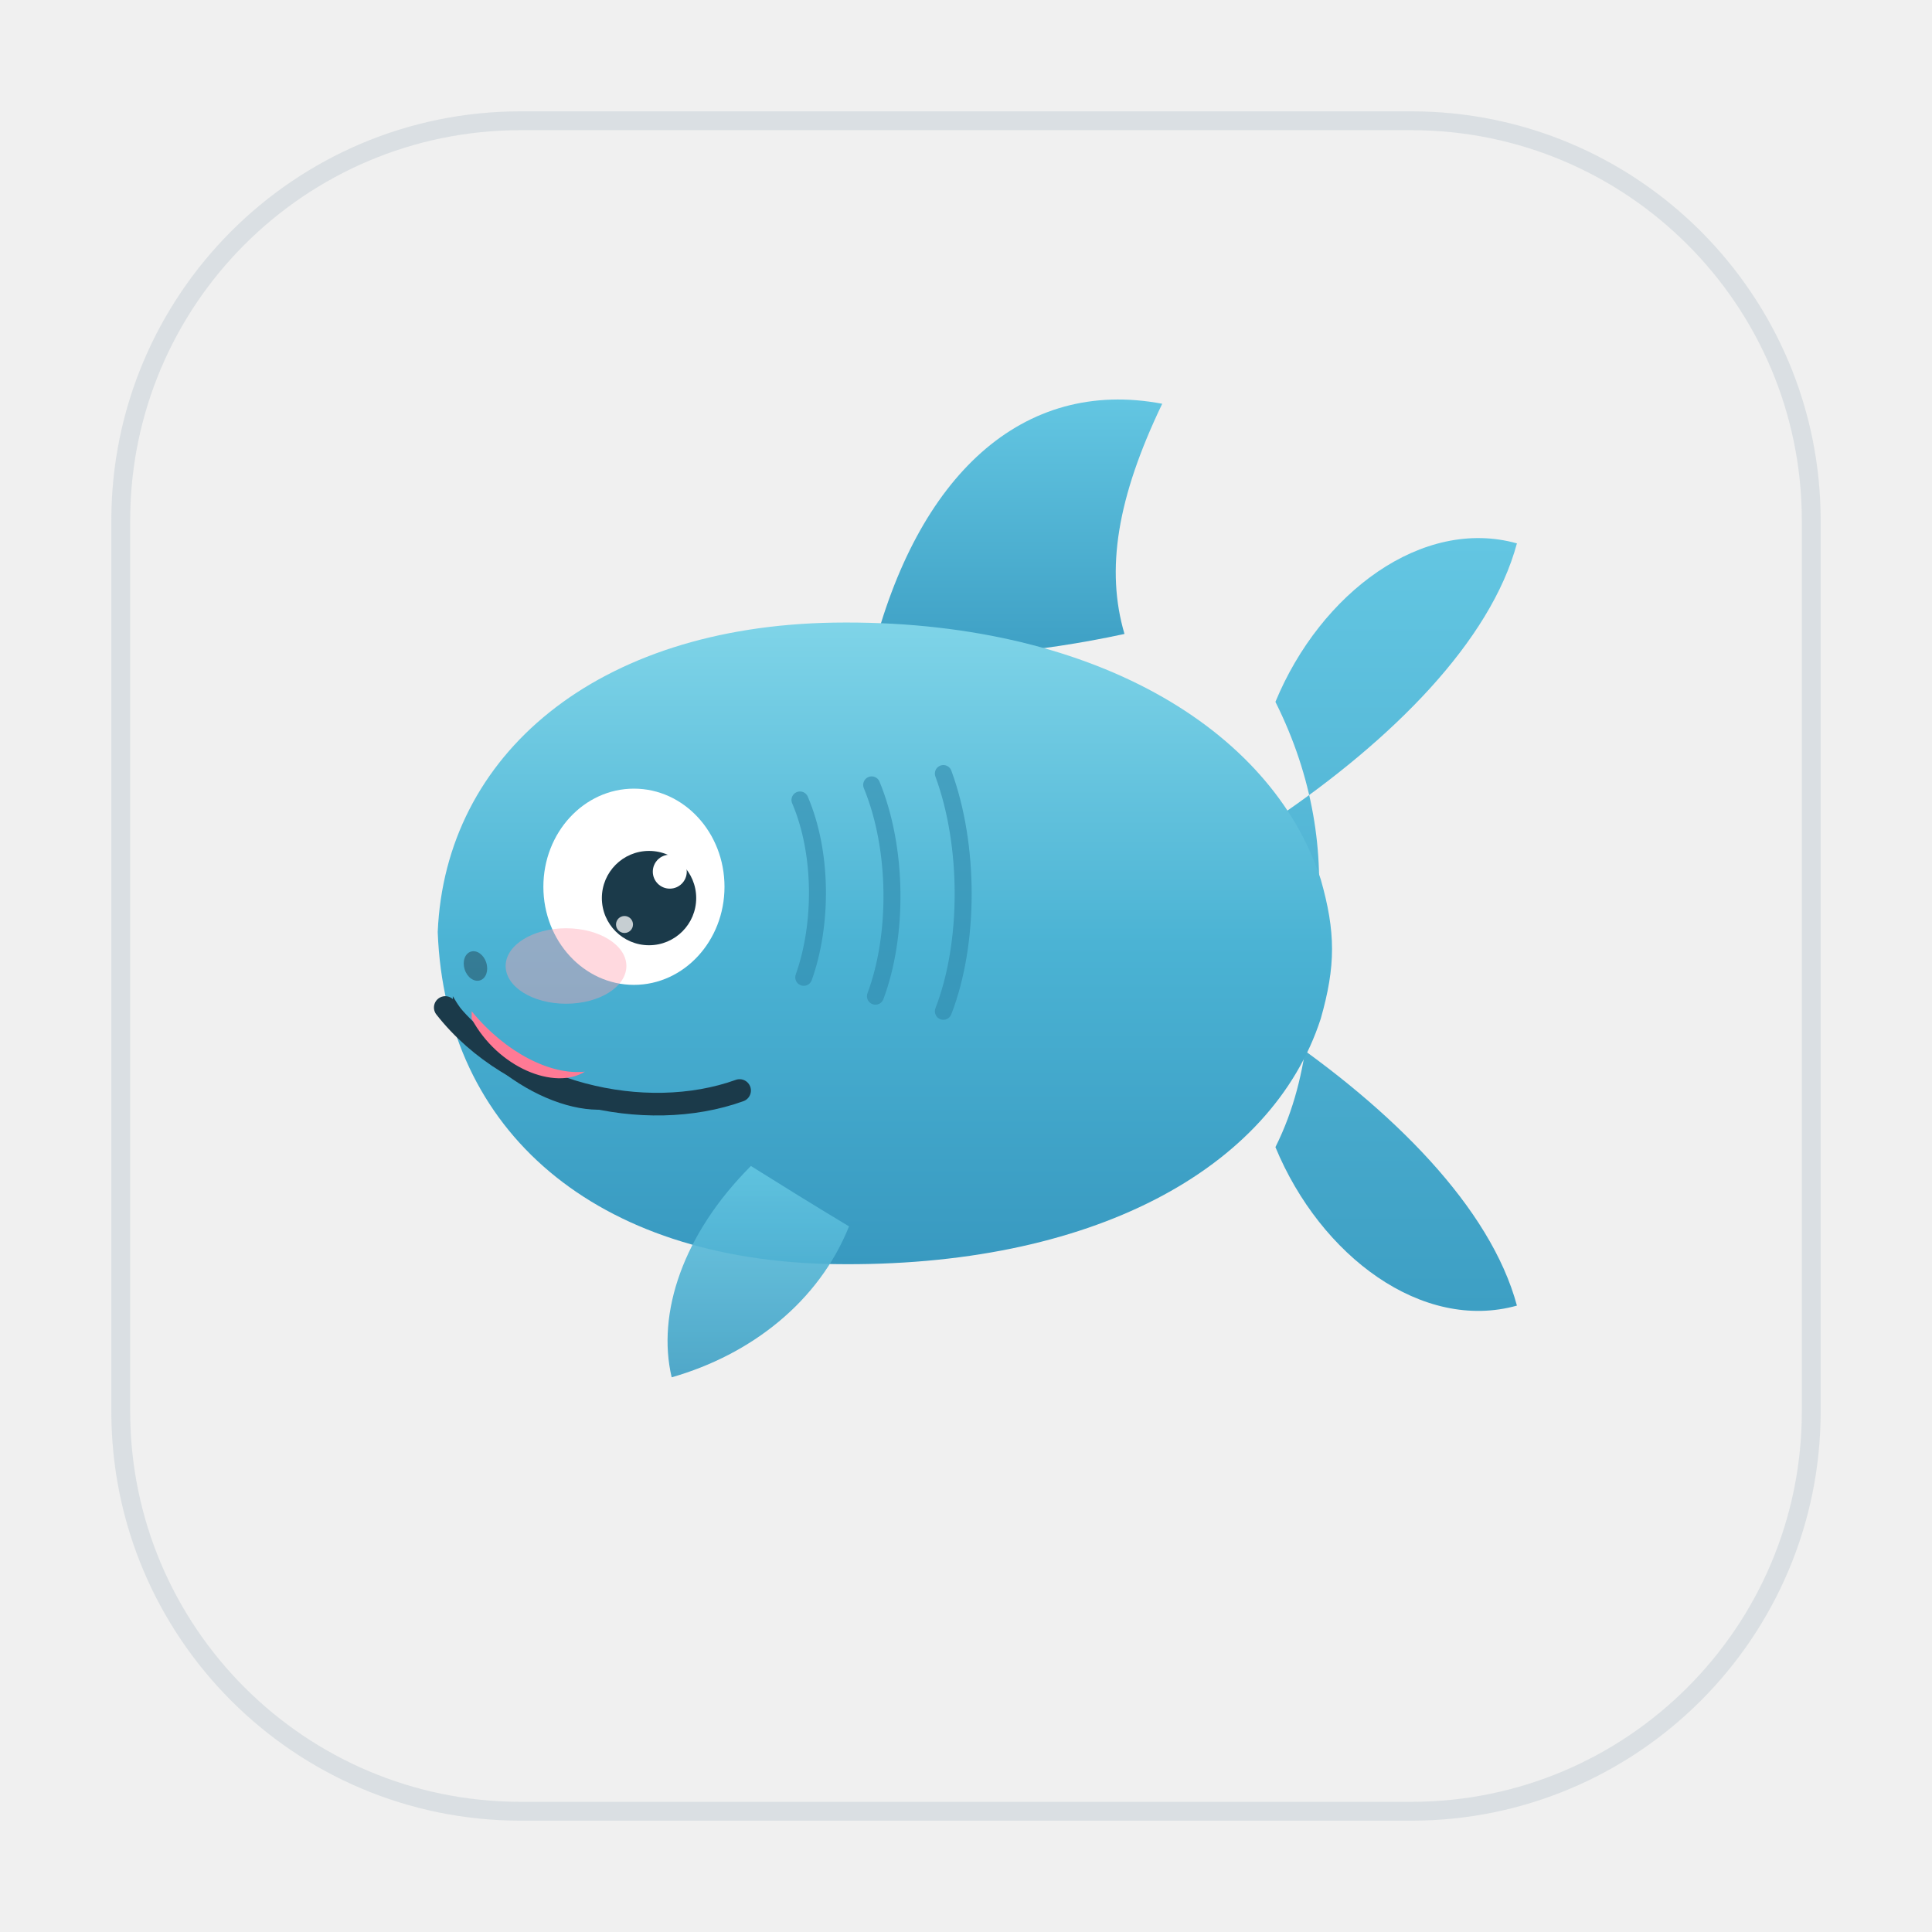
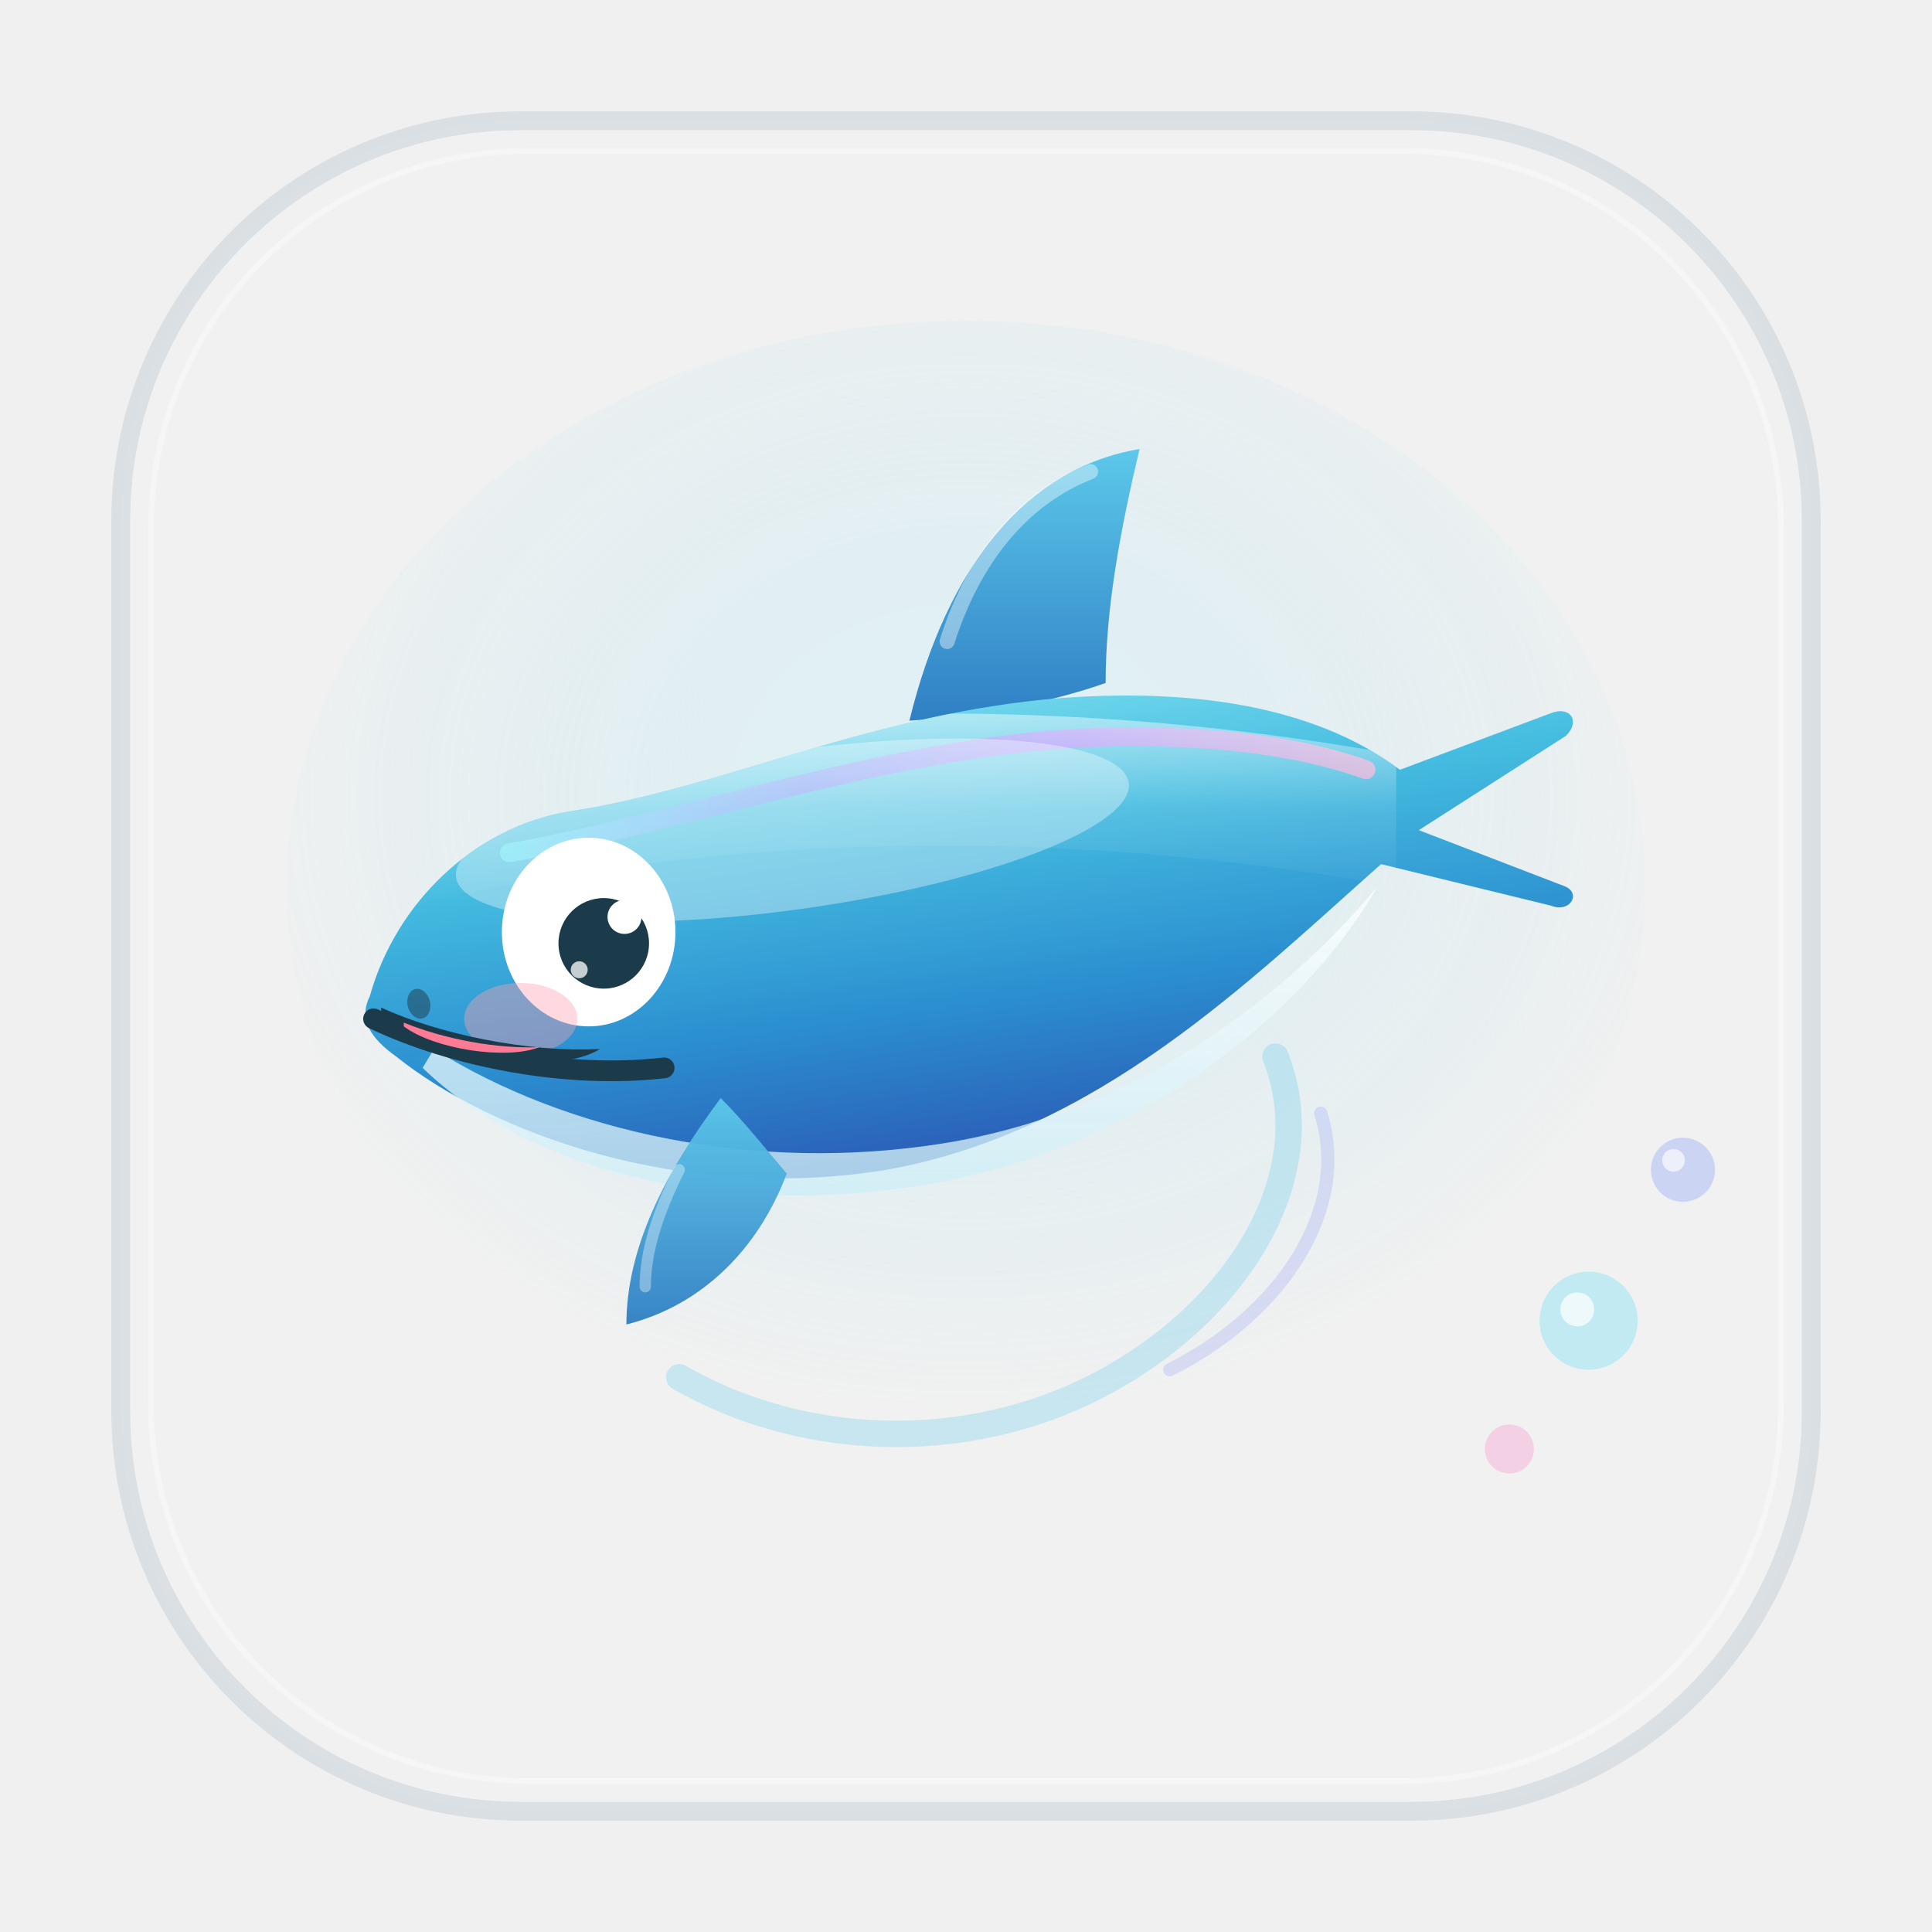
<svg xmlns="http://www.w3.org/2000/svg" viewBox="0 0 1024 1024" width="1024" height="1024" role="img" aria-label="NeoBot">
  <defs>
-     <linearGradient id="nbBody" x1="0" y1="0" x2="0" y2="1">
-       <stop offset="0" stop-color="#7fd4e8" />
-       <stop offset="0.5" stop-color="#4bb3d4" />
-       <stop offset="1" stop-color="#3899c0" />
+     <linearGradient id="nbSea" x1="0" y1="0" x2="0.35" y2="1">
+       <stop offset="0" stop-color="#8fe9f5" />
+       <stop offset="0.38" stop-color="#45bde0" />
+       <stop offset="0.72" stop-color="#2b8fd0" />
+       <stop offset="1" stop-color="#2b5fb8" />
+     </linearGradient>
+     <linearGradient id="nbBelly" x1="0" y1="0" x2="0" y2="1">
+       <stop offset="0" stop-color="#ffffff" stop-opacity="0.95" />
+       <stop offset="1" stop-color="#cdeef7" stop-opacity="0.9" />
    </linearGradient>
    <linearGradient id="nbFin" x1="0" y1="0" x2="0" y2="1">
-       <stop offset="0" stop-color="#63c6e2" />
-       <stop offset="1" stop-color="#3d9fc4" />
+       <stop offset="0" stop-color="#5cc8ea" />
+       <stop offset="1" stop-color="#2f7fc4" />
    </linearGradient>
+     <linearGradient id="nbRainbow" x1="0" y1="0" x2="1" y2="0">
+       <stop offset="0" stop-color="#67e8f9" />
+       <stop offset="0.35" stop-color="#818cf8" />
+       <stop offset="0.65" stop-color="#c084fc" />
+       <stop offset="1" stop-color="#f9a8d4" />
+     </linearGradient>
+     <linearGradient id="nbGlass" x1="0" y1="0" x2="0" y2="1">
+       <stop offset="0" stop-color="#ffffff" stop-opacity="0.85" />
+       <stop offset="0.45" stop-color="#ffffff" stop-opacity="0.18" />
+       <stop offset="1" stop-color="#ffffff" stop-opacity="0" />
+     </linearGradient>
+     <radialGradient id="nbGlow" cx="0.5" cy="0.42" r="0.55">
+       <stop offset="0" stop-color="#bff3ff" stop-opacity="0.34" />
+       <stop offset="1" stop-color="#7fd4e8" stop-opacity="0" />
+     </radialGradient>
+     <clipPath id="nbBodyClip">
+       <path d="M196 528 C 210 478 252 438 302 430 C 382 418 462 378 562 370 C 642 364 702 378 742 408 L 822 378 C 832 374 838 382 830 390 L 752 440 L 830 470 C 838 474 832 484 822 480 L 732 458 C 662 520 582 600 470 620 C 360 638 260 600 210 560 C 196 550 190 540 196 528 Z" />
+     </clipPath>
  </defs>
+   <ellipse cx="512" cy="470" rx="360" ry="300" fill="url(#nbGlow)" />
+   <rect x="64" y="64" width="896" height="896" rx="212" ry="212" fill="#ffffff" fill-opacity="0.05" />
  <rect x="64" y="64" width="896" height="896" rx="212" ry="212" fill="none" stroke="#c9d2d8" stroke-width="10" opacity="0.55" />
-   <path d="M676 434            C 738 392 790 340 804 288            C 754 274 700 314 676 372            C 696 412 702 452 698 490            C 694 528 696 568 676 608            C 700 666 754 706 804 692            C 790 640 738 588 676 546 Z" fill="url(#nbFin)" />
-   <path d="M462 348            C 486 252 542 200 616 214            C 592 264 586 302 596 336            C 550 346 502 350 462 348 Z" fill="url(#nbFin)" />
-   <path d="M232 494            C 236 400 316 332 442 330            C 578 328 674 386 700 466            C 708 494 708 512 700 540            C 674 620 578 672 442 670            C 316 668 236 600 232 494 Z" fill="url(#nbBody)" />
-   <path d="M398 618            C 362 654 348 696 356 730            C 398 718 434 690 450 650            C 430 638 414 628 398 618 Z" fill="url(#nbFin)" opacity="0.9" />
+   <rect x="80" y="80" width="864" height="864" rx="200" ry="200" fill="none" stroke="#ffffff" stroke-width="3" opacity="0.35" />
  <g>
-     <ellipse cx="336" cy="470" rx="48" ry="52" fill="#ffffff" />
-     <circle cx="344" cy="476" r="25" fill="#1b3a4a" />
-     <circle cx="355" cy="462" r="9" fill="#ffffff" />
-     <circle cx="331" cy="490" r="4.5" fill="#ffffff" opacity="0.75" />
+     <ellipse cx="842" cy="700" rx="26" ry="26" fill="#9be3f2" opacity="0.55" />
+     <ellipse cx="836" cy="694" rx="9" ry="9" fill="#ffffff" opacity="0.7" />
+     <ellipse cx="892" cy="620" rx="17" ry="17" fill="#a8b8f8" opacity="0.5" />
+     <ellipse cx="887" cy="615" rx="6" ry="6" fill="#ffffff" opacity="0.65" />
+     <ellipse cx="800" cy="768" rx="13" ry="13" fill="#f9a8d4" opacity="0.45" />
  </g>
-   <g fill="none" stroke="#2f88ab" stroke-width="9" stroke-linecap="round" opacity="0.6">
-     <path d="M424 424 C 436 452 436 490 426 518" />
-     <path d="M462 416 C 476 450 476 496 464 528" />
-     <path d="M500 410 C 514 448 514 500 500 536" />
+   <path d="M676 560 C 700 620 660 690 590 730 C 520 770 430 770 360 730" fill="none" stroke="#5cc8ea" stroke-width="14" stroke-linecap="round" opacity="0.28" />
+   <path d="M700 590 C 716 640 680 696 620 726" fill="none" stroke="#818cf8" stroke-width="7" stroke-linecap="round" opacity="0.22" />
+   <path d="M482 382 C 502 300 544 248 604 238 C 594 280 586 322 586 362 C 552 374 512 380 482 382 Z" fill="url(#nbFin)" />
+   <path d="M502 340 C 516 296 542 264 578 250" fill="none" stroke="#ffffff" stroke-width="8" stroke-linecap="round" opacity="0.4" />
+   <path d="M196 528 C 210 478 252 438 302 430 C 382 418 462 378 562 370 C 642 364 702 378 742 408 L 822 378 C 832 374 838 382 830 390 L 752 440 L 830 470 C 838 474 832 484 822 480 L 732 458 C 662 520 582 600 470 620 C 360 638 260 600 210 560 C 196 550 190 540 196 528 Z" fill="url(#nbSea)" />
+   <path d="M230 556 C 300 600 400 622 500 606 C 600 590 680 530 730 470 C 690 540 600 610 490 628 C 380 646 280 620 224 566 Z" fill="url(#nbBelly)" opacity="0.85" />
+   <path d="M270 452 C 360 436 460 400 560 392 C 620 388 680 392 724 408" fill="none" stroke="url(#nbRainbow)" stroke-width="10" stroke-linecap="round" opacity="0.75" />
+   <g clip-path="url(#nbBodyClip)">
+     <path d="M180 420 C 320 380 520 360 740 400 L 740 470 C 520 430 320 450 180 490 Z" fill="url(#nbGlass)" opacity="0.55" />
+     <ellipse cx="420" cy="440" rx="180" ry="42" fill="#ffffff" opacity="0.35" transform="rotate(-8 420 440)" />
  </g>
-   <ellipse cx="300" cy="512" rx="32" ry="20" fill="#ff9fb0" opacity="0.4" />
-   <ellipse cx="252" cy="512" rx="6" ry="8" fill="#1b3a4a" opacity="0.45" transform="rotate(-18 252 512)" />
-   <path d="M236 534 C 272 580 342 596 392 578" fill="none" stroke="#1b3a4a" stroke-width="12" stroke-linecap="round" />
-   <path d="M240 528            C 262 566 306 584 340 580            C 320 600 268 582 240 540 Z" fill="#1b3a4a" />
-   <path d="M250 536            C 268 558 292 570 310 568            C 294 578 264 566 250 540 Z" fill="#ff7a95" />
+   <path d="M382 582 C 352 622 332 662 332 702 C 372 692 402 662 417 622 C 405 608 394 594 382 582 Z" fill="url(#nbFin)" opacity="0.95" />
+   <path d="M360 620 C 348 644 342 664 342 682" fill="none" stroke="#ffffff" stroke-width="6" stroke-linecap="round" opacity="0.35" />
+   <g>
+     <ellipse cx="312" cy="494" rx="46" ry="50" fill="#ffffff" />
+     <circle cx="320" cy="500" r="24" fill="#1b3a4a" />
+     <circle cx="331" cy="486" r="9" fill="#ffffff" />
+     <circle cx="307" cy="514" r="4.5" fill="#ffffff" opacity="0.75" />
+   </g>
+   <ellipse cx="276" cy="540" rx="30" ry="19" fill="#ff9fb0" opacity="0.4" />
+   <ellipse cx="222" cy="532" rx="6" ry="8" fill="#1b3a4a" opacity="0.5" transform="rotate(-14 222 532)" />
+   <path d="M198 540 C 240 560 300 572 352 566" fill="none" stroke="#1b3a4a" stroke-width="11" stroke-linecap="round" />
+   <path d="M202 534 C 232 548 280 558 318 556 C 296 570 236 562 202 542 Z" fill="#1b3a4a" />
+   <path d="M214 542 C 236 551 264 556 286 555 C 268 562 230 556 214 544 Z" fill="#ff7a95" />
</svg>
